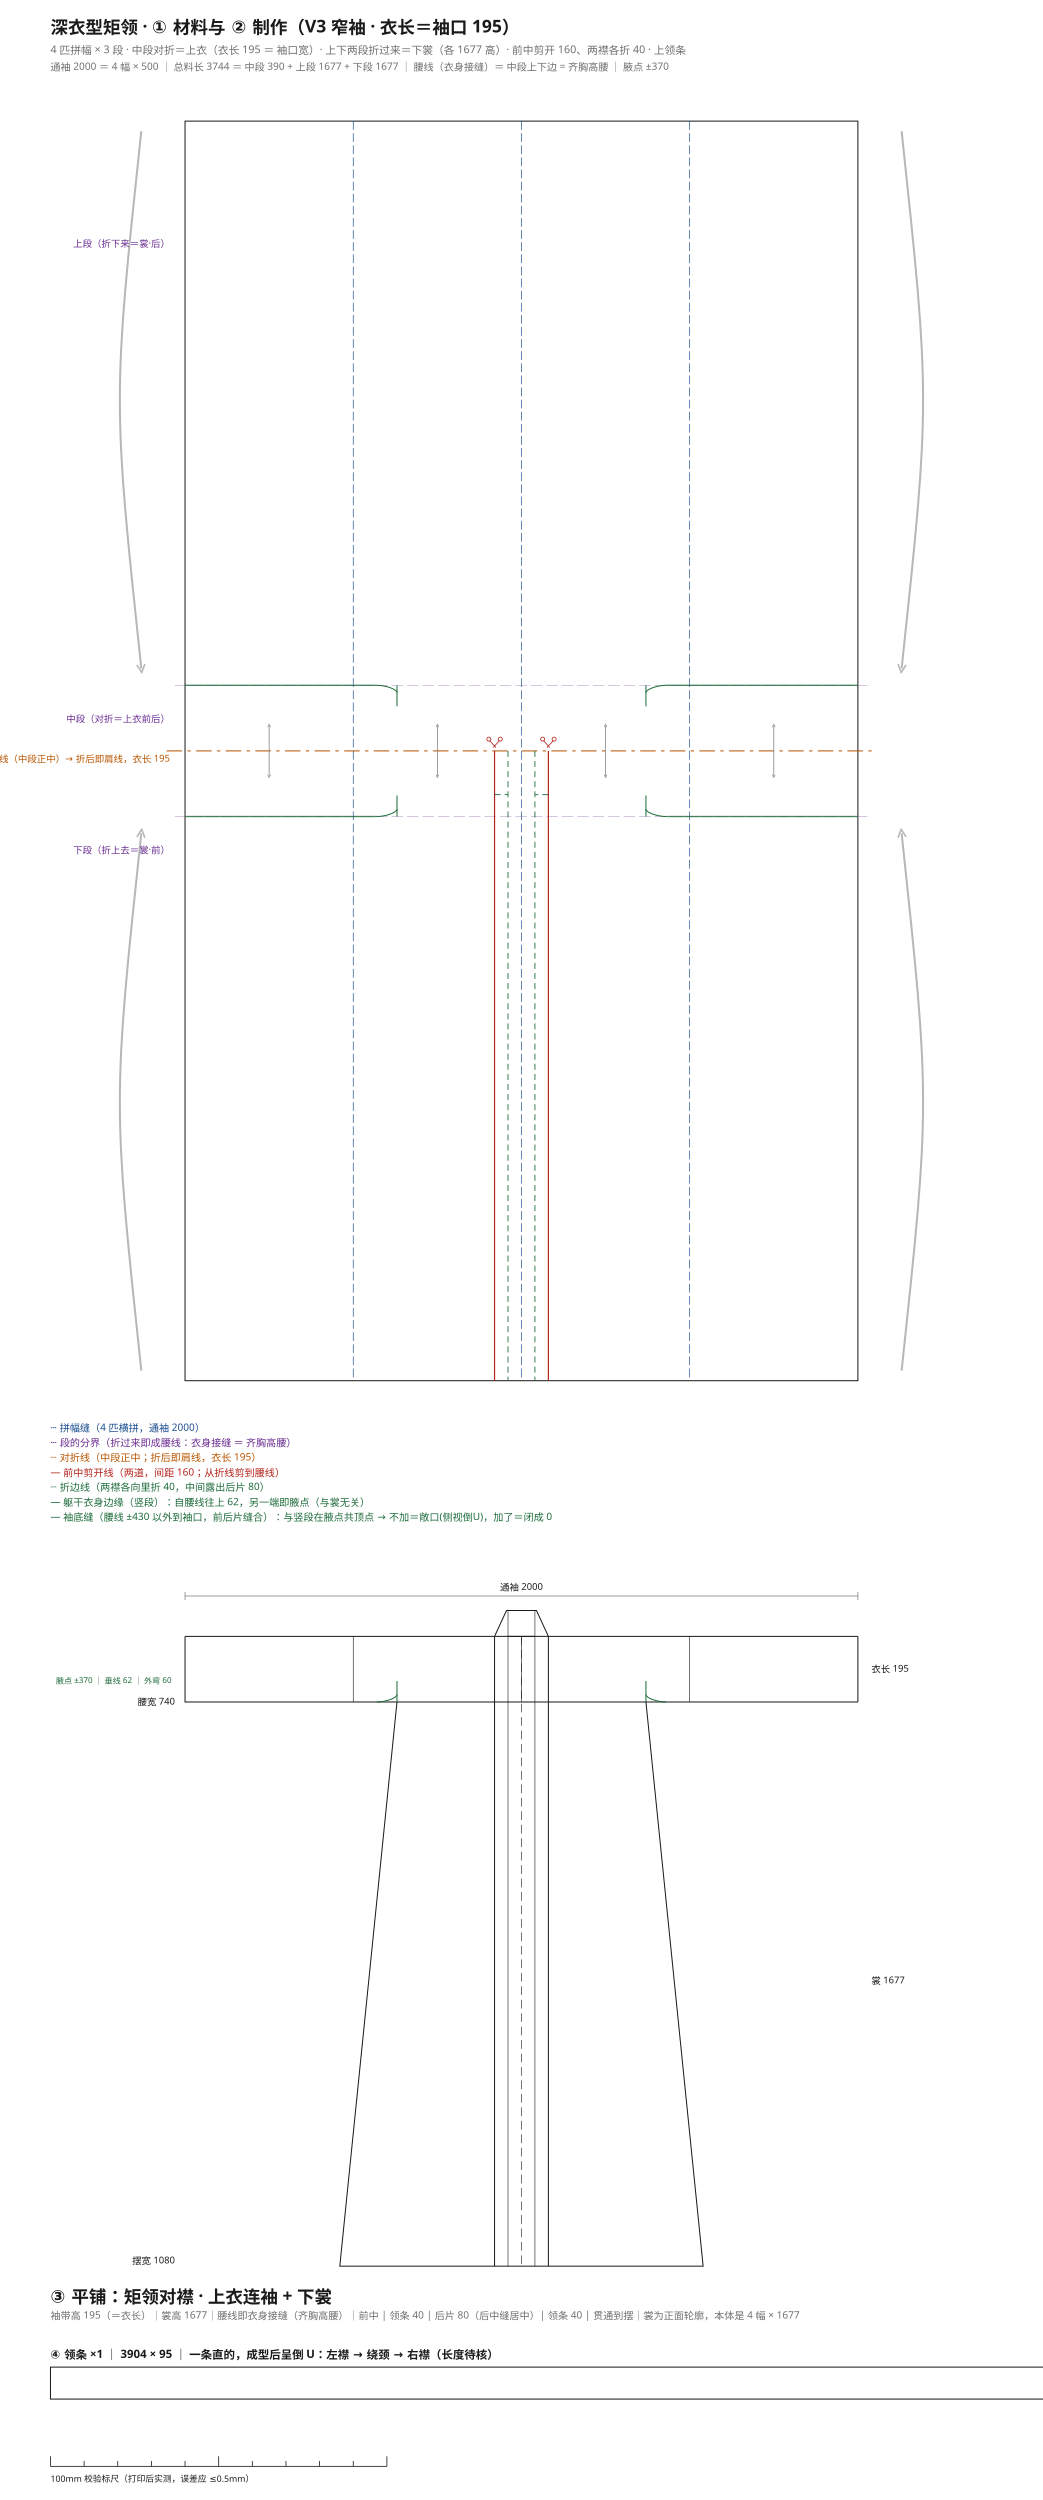
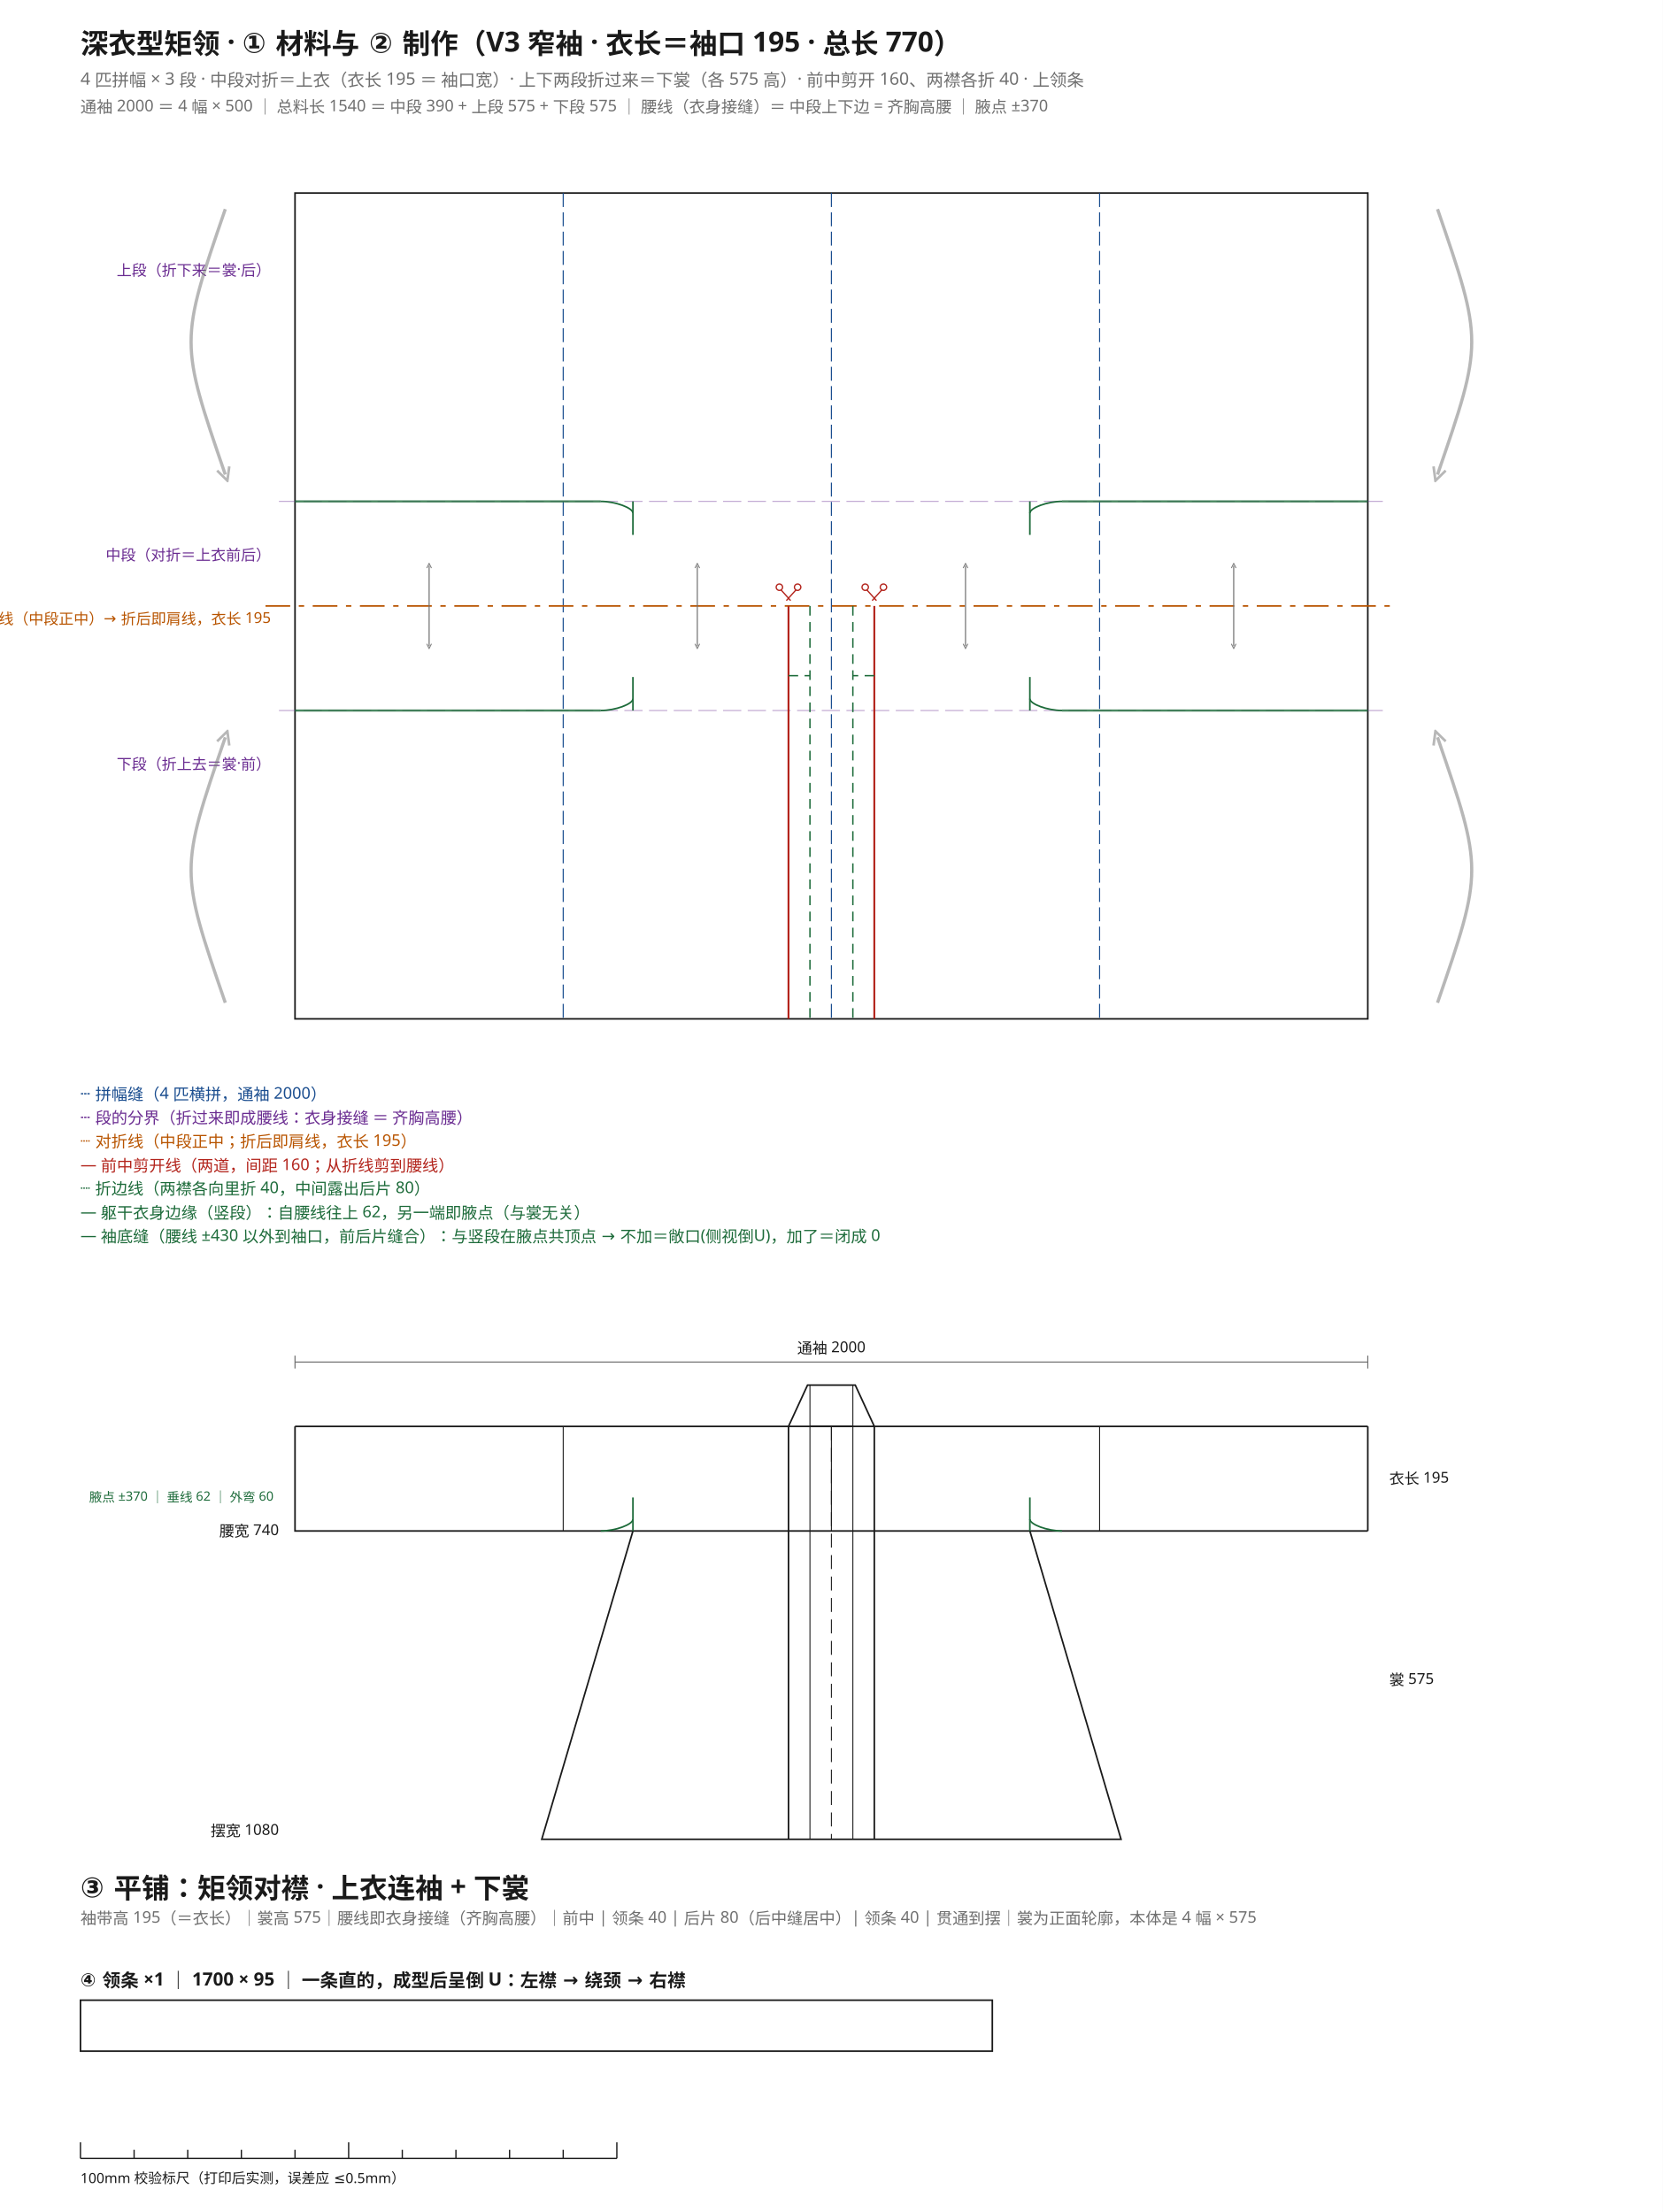
- <svg xmlns="http://www.w3.org/2000/svg" width="3100mm" height="7431mm" viewBox="0 0 3100 7431">
+ <svg xmlns="http://www.w3.org/2000/svg" width="3100mm" height="4125mm" viewBox="0 0 3100 4125">
  <rect width="100%" height="100%" fill="#ffffff" />
  <g font-family="sans-serif" fill="#1a1a1a">
-     <text x="150.0" y="100.0" font-size="52" font-weight="600">深衣型矩领 · ① 材料与 ② 制作（V3 窄袖 · 衣长＝袖口 195）</text>
-     <text x="150.0" y="158.0" font-size="32" fill="#6f6f6f">4 匹拼幅 × 3 段 · 中段对折＝上衣（衣长 195 ＝ 袖口宽）· 上下两段折过来＝下裳（各 1677 高）· 前中剪开 160、两襟各折 40 · 上领条</text>
-     <text x="150.0" y="210.0" font-size="30" fill="#6f6f6f">通袖 2000 ＝ 4 幅 × 500 ｜ 总料长 3744 ＝ 中段 390 + 上段 1677 + 下段 1677 ｜ 腰线（衣身接缝）＝ 中段上下边 = 齐胸高腰 ｜ 腋点 ±370</text>
+     <text x="150.0" y="100.0" font-size="52" font-weight="600">深衣型矩领 · ① 材料与 ② 制作（V3 窄袖 · 衣长＝袖口 195 · 总长 770）</text>
+     <text x="150.0" y="158.0" font-size="32" fill="#6f6f6f">4 匹拼幅 × 3 段 · 中段对折＝上衣（衣长 195 ＝ 袖口宽）· 上下两段折过来＝下裳（各 575 高）· 前中剪开 160、两襟各折 40 · 上领条</text>
+     <text x="150.0" y="210.0" font-size="30" fill="#6f6f6f">通袖 2000 ＝ 4 幅 × 500 ｜ 总料长 1540 ＝ 中段 390 + 上段 575 + 下段 575 ｜ 腰线（衣身接缝）＝ 中段上下边 = 齐胸高腰 ｜ 腋点 ±370</text>
  </g>
  <g id="CLOTH" stroke="#1a1a1a" stroke-width="3" fill="none">
-     <path d="M 550.0 360.0 L 2550.0 360.0 L 2550.0 4104.0 L 550.0 4104.0 Z" />
+     <path d="M 550.0 360.0 L 2550.0 360.0 L 2550.0 1900.0 L 550.0 1900.0 Z" />
  </g>
  <g id="SEAM" stroke="#1a4d8f" stroke-width="2" fill="none" stroke-dasharray="26 10">
-     <path d="M 1050.0 360.0 L 1050.0 4104.0" />
-     <path d="M 1550.0 360.0 L 1550.0 4104.0" />
-     <path d="M 2050.0 360.0 L 2050.0 4104.0" />
+     <path d="M 1050.0 360.0 L 1050.0 1900.0" />
+     <path d="M 1550.0 360.0 L 1550.0 1900.0" />
+     <path d="M 2050.0 360.0 L 2050.0 1900.0" />
  </g>
  <g id="SEGBD" stroke="#6a2c91" stroke-width="1.8" fill="none" stroke-dasharray="34 12" opacity="0.45">
-     <path d="M 520.0 2427.0 L 2580.0 2427.0" />
-     <path d="M 520.0 2037.0 L 2580.0 2037.0" />
+     <path d="M 520.0 1325.0 L 2580.0 1325.0" />
+     <path d="M 520.0 935.0 L 2580.0 935.0" />
  </g>
  <g font-family="sans-serif" font-size="28" fill="#6a2c91" text-anchor="end">
-     <text x="505.0" y="734.4">上段（折下来＝裳·后）</text>
-     <text x="505.0" y="2147.0">中段（对折＝上衣前后）</text>
-     <text x="505.0" y="2537.0">下段（折上去＝裳·前）</text>
+     <text x="505.0" y="514.0">上段（折下来＝裳·后）</text>
+     <text x="505.0" y="1045.0">中段（对折＝上衣前后）</text>
+     <text x="505.0" y="1435.0">下段（折上去＝裳·前）</text>
  </g>
  <g id="FOLD" stroke="#b85400" stroke-width="3" fill="none" stroke-dasharray="46 16 10 16">
-     <path d="M 495.0 2232.0 L 2605.0 2232.0" />
+     <path d="M 495.0 1130.0 L 2605.0 1130.0" />
  </g>
-   <text x="505.0" y="2266.0" font-family="sans-serif" font-size="28" fill="#b85400" text-anchor="end">对折线（中段正中）→ 折后即肩线，衣长 195</text>
-   <path d="M 420.0 390.0 C 335.0 1188.5 335.0 1188.5 420.0 1987.0" stroke="#6f6f6f" stroke-width="6" fill="none" marker-end="url(#arr)" opacity="0.5" />
-   <path d="M 420.0 4074.0 C 335.0 3275.5 335.0 3275.5 420.0 2477.0" stroke="#6f6f6f" stroke-width="6" fill="none" marker-end="url(#arr)" opacity="0.5" />
-   <path d="M 2680.0 390.0 C 2765.0 1188.5 2765.0 1188.5 2680.0 1987.0" stroke="#6f6f6f" stroke-width="6" fill="none" marker-end="url(#arr)" opacity="0.5" />
-   <path d="M 2680.0 4074.0 C 2765.0 3275.5 2765.0 3275.5 2680.0 2477.0" stroke="#6f6f6f" stroke-width="6" fill="none" marker-end="url(#arr)" opacity="0.5" />
+   <text x="505.0" y="1164.0" font-family="sans-serif" font-size="28" fill="#b85400" text-anchor="end">对折线（中段正中）→ 折后即肩线，衣长 195</text>
+   <path d="M 420.0 390.0 C 335.0 637.5 335.0 637.5 420.0 885.0" stroke="#6f6f6f" stroke-width="6" fill="none" marker-end="url(#arr)" opacity="0.5" />
+   <path d="M 420.0 1870.0 C 335.0 1622.5 335.0 1622.5 420.0 1375.0" stroke="#6f6f6f" stroke-width="6" fill="none" marker-end="url(#arr)" opacity="0.5" />
+   <path d="M 2680.0 390.0 C 2765.0 637.5 2765.0 637.5 2680.0 885.0" stroke="#6f6f6f" stroke-width="6" fill="none" marker-end="url(#arr)" opacity="0.5" />
+   <path d="M 2680.0 1870.0 C 2765.0 1622.5 2765.0 1622.5 2680.0 1375.0" stroke="#6f6f6f" stroke-width="6" fill="none" marker-end="url(#arr)" opacity="0.5" />
  <g id="SLIT" stroke="#b3241c" stroke-width="3.6" fill="none">
-     <path d="M 1470.0 2232.0 L 1470.0 4104.0" />
-     <path d="M 1630.0 2232.0 L 1630.0 4104.0" />
+     <path d="M 1470.0 1130.0 L 1470.0 1900.0" />
+     <path d="M 1630.0 1130.0 L 1630.0 1900.0" />
  </g>
  <g stroke="#b3241c" stroke-width="2.4" fill="none">
-     <path d="M 1456.0 2202.0 L 1474.0 2222.0 M 1484.0 2202.0 L 1466.0 2222.0" />
-     <circle cx="1453.0" cy="2197.0" r="6" />
-     <circle cx="1487.0" cy="2197.0" r="6" />
+     <path d="M 1456.0 1100.0 L 1474.0 1120.0 M 1484.0 1100.0 L 1466.0 1120.0" />
+     <circle cx="1453.0" cy="1095.0" r="6" />
+     <circle cx="1487.0" cy="1095.0" r="6" />
  </g>
  <g stroke="#b3241c" stroke-width="2.4" fill="none">
-     <path d="M 1616.0 2202.0 L 1634.0 2222.0 M 1644.0 2202.0 L 1626.0 2222.0" />
-     <circle cx="1613.0" cy="2197.0" r="6" />
-     <circle cx="1647.0" cy="2197.0" r="6" />
+     <path d="M 1616.0 1100.0 L 1634.0 1120.0 M 1644.0 1100.0 L 1626.0 1120.0" />
+     <circle cx="1613.0" cy="1095.0" r="6" />
+     <circle cx="1647.0" cy="1095.0" r="6" />
  </g>
  <g id="LAPELFOLD" stroke="#1d6b3a" stroke-width="2.6" fill="none" stroke-dasharray="18 12">
-     <path d="M 1510.0 2232.0 L 1510.0 4104.0" />
-     <path d="M 1470.0 2362.0 L 1510.0 2362.0" />
-     <path d="M 1590.0 2232.0 L 1590.0 4104.0" />
-     <path d="M 1630.0 2362.0 L 1590.0 2362.0" />
+     <path d="M 1510.0 1130.0 L 1510.0 1900.0" />
+     <path d="M 1470.0 1260.0 L 1510.0 1260.0" />
+     <path d="M 1590.0 1130.0 L 1590.0 1900.0" />
+     <path d="M 1630.0 1260.0 L 1590.0 1260.0" />
  </g>
  <g id="ARMPIT" stroke="#1d6b3a" stroke-width="3" fill="none">
-     <path d="M 1180.0 2427.0 L 1180.0 2364.5" />
-     <path d="M 1180.0 2405.1 C 1180.0 2415.0 1147.0 2427.0 1120.0 2427.0" />
-     <path d="M 1180.0 2037.0 L 1180.0 2099.5" />
-     <path d="M 1180.0 2058.9 C 1180.0 2049.0 1147.0 2037.0 1120.0 2037.0" />
-     <path d="M 1920.0 2427.0 L 1920.0 2364.5" />
-     <path d="M 1920.0 2405.1 C 1920.0 2415.0 1953.0 2427.0 1980.0 2427.0" />
-     <path d="M 1920.0 2037.0 L 1920.0 2099.5" />
-     <path d="M 1920.0 2058.9 C 1920.0 2049.0 1953.0 2037.0 1980.0 2037.0" />
+     <path d="M 1180.0 1325.0 L 1180.0 1262.5" />
+     <path d="M 1180.0 1303.1 C 1180.0 1313.0 1147.0 1325.0 1120.0 1325.0" />
+     <path d="M 1180.0 935.0 L 1180.0 997.5" />
+     <path d="M 1180.0 956.9 C 1180.0 947.0 1147.0 935.0 1120.0 935.0" />
+     <path d="M 1920.0 1325.0 L 1920.0 1262.5" />
+     <path d="M 1920.0 1303.1 C 1920.0 1313.0 1953.0 1325.0 1980.0 1325.0" />
+     <path d="M 1920.0 935.0 L 1920.0 997.5" />
+     <path d="M 1920.0 956.9 C 1920.0 947.0 1953.0 935.0 1980.0 935.0" />
  </g>
  <g id="SLEEVESEAM" stroke="#1d6b3a" stroke-width="4" fill="none" opacity="0.8">
-     <path d="M 1120.0 2427.0 L 550.0 2427.0" />
-     <path d="M 1980.0 2427.0 L 2550.0 2427.0" />
-     <path d="M 1120.0 2037.0 L 550.0 2037.0" />
-     <path d="M 1980.0 2037.0 L 2550.0 2037.0" />
+     <path d="M 1120.0 1325.0 L 550.0 1325.0" />
+     <path d="M 1980.0 1325.0 L 2550.0 1325.0" />
+     <path d="M 1120.0 935.0 L 550.0 935.0" />
+     <path d="M 1980.0 935.0 L 2550.0 935.0" />
  </g>
  <g id="GRAIN" stroke="#6f6f6f" stroke-width="2.2" fill="none" opacity="0.9">
-     <path d="M 800.0 2307.0 L 800.0 2157.0" marker-start="url(#arr)" marker-end="url(#arr)" />
-     <path d="M 1300.0 2307.0 L 1300.0 2157.0" marker-start="url(#arr)" marker-end="url(#arr)" />
-     <path d="M 1800.0 2307.0 L 1800.0 2157.0" marker-start="url(#arr)" marker-end="url(#arr)" />
-     <path d="M 2300.0 2307.0 L 2300.0 2157.0" marker-start="url(#arr)" marker-end="url(#arr)" />
+     <path d="M 800.0 1205.0 L 800.0 1055.0" marker-start="url(#arr)" marker-end="url(#arr)" />
+     <path d="M 1300.0 1205.0 L 1300.0 1055.0" marker-start="url(#arr)" marker-end="url(#arr)" />
+     <path d="M 1800.0 1205.0 L 1800.0 1055.0" marker-start="url(#arr)" marker-end="url(#arr)" />
+     <path d="M 2300.0 1205.0 L 2300.0 1055.0" marker-start="url(#arr)" marker-end="url(#arr)" />
  </g>
  <g font-family="sans-serif" font-size="30" fill="#1a1a1a">
-     <text x="150.0" y="4254.0" fill="#1a4d8f">┄ 拼幅缝（4 匹横拼，通袖 2000）</text>
-     <text x="150.0" y="4298.0" fill="#6a2c91">┄ 段的分界（折过来即成腰线：衣身接缝 ＝ 齐胸高腰）</text>
-     <text x="150.0" y="4342.0" fill="#b85400">┈ 对折线（中段正中；折后即肩线，衣长 195）</text>
-     <text x="150.0" y="4386.0" fill="#b3241c">— 前中剪开线（两道，间距 160；从折线剪到腰线）</text>
-     <text x="150.0" y="4430.0" fill="#1d6b3a">┈ 折边线（两襟各向里折 40，中间露出后片 80）</text>
-     <text x="150.0" y="4474.0" fill="#1d6b3a">— 躯干衣身边缘（竖段）：自腰线往上 62，另一端即腋点（与裳无关）</text>
-     <text x="150.0" y="4518.0" fill="#1d6b3a">— 袖底缝（腰线 ±430 以外到袖口，前后片缝合）：与竖段在腋点共顶点 → 不加＝敞口(侧视倒U)，加了＝闭成 0</text>
+     <text x="150.0" y="2050.0" fill="#1a4d8f">┄ 拼幅缝（4 匹横拼，通袖 2000）</text>
+     <text x="150.0" y="2094.0" fill="#6a2c91">┄ 段的分界（折过来即成腰线：衣身接缝 ＝ 齐胸高腰）</text>
+     <text x="150.0" y="2138.0" fill="#b85400">┈ 对折线（中段正中；折后即肩线，衣长 195）</text>
+     <text x="150.0" y="2182.0" fill="#b3241c">— 前中剪开线（两道，间距 160；从折线剪到腰线）</text>
+     <text x="150.0" y="2226.0" fill="#1d6b3a">┈ 折边线（两襟各向里折 40，中间露出后片 80）</text>
+     <text x="150.0" y="2270.0" fill="#1d6b3a">— 躯干衣身边缘（竖段）：自腰线往上 62，另一端即腋点（与裳无关）</text>
+     <text x="150.0" y="2314.0" fill="#1d6b3a">— 袖底缝（腰线 ±430 以外到袖口，前后片缝合）：与竖段在腋点共顶点 → 不加＝敞口(侧视倒U)，加了＝闭成 0</text>
  </g>
  <g id="FLAT" stroke="#1a1a1a" stroke-width="3" fill="none">
-     <path d="M 550.0 4864.0 L 550.0 5059.0 L 2550.0 5059.0" />
-     <path d="M 2550.0 5059.0 L 2550.0 4864.0" />
-     <path d="M 550.0 4864.0 L 1470.0 4864.0" />
-     <path d="M 1510.0 4864.0 L 1590.0 4864.0" />
-     <path d="M 1630.0 4864.0 L 2550.0 4864.0" />
-     <path d="M 1050.0 4864.0 L 1050.0 5059.0" stroke-width="1.8" />
-     <path d="M 1550.0 4864.0 L 1550.0 5059.0" stroke-width="1.8" />
-     <path d="M 2050.0 4864.0 L 2050.0 5059.0" stroke-width="1.8" />
-     <path d="M 1180.0 5059.0 L 1010.0 6736.0 L 2090.0 6736.0 L 1920.0 5059.0" />
+     <path d="M 550.0 2660.0 L 550.0 2855.0 L 2550.0 2855.0" />
+     <path d="M 2550.0 2855.0 L 2550.0 2660.0" />
+     <path d="M 550.0 2660.0 L 1470.0 2660.0" />
+     <path d="M 1510.0 2660.0 L 1590.0 2660.0" />
+     <path d="M 1630.0 2660.0 L 2550.0 2660.0" />
+     <path d="M 1050.0 2660.0 L 1050.0 2855.0" stroke-width="1.8" />
+     <path d="M 1550.0 2660.0 L 1550.0 2855.0" stroke-width="1.8" />
+     <path d="M 2050.0 2660.0 L 2050.0 2855.0" stroke-width="1.8" />
+     <path d="M 1180.0 2855.0 L 1010.0 3430.0 L 2090.0 3430.0 L 1920.0 2855.0" />
  </g>
  <g id="CENTER" stroke="#1a1a1a" fill="none">
-     <path d="M 1470.0 4864.0 L 1470.0 6736.0" stroke-width="3" />
-     <path d="M 1630.0 4864.0 L 1630.0 6736.0" stroke-width="3" />
-     <path d="M 1510.0 4787.0 L 1510.0 6736.0" stroke-width="1.8" />
-     <path d="M 1590.0 4787.0 L 1590.0 6736.0" stroke-width="1.8" />
-     <path d="M 1550.0 4864.0 L 1550.0 6736.0" stroke-width="1.8" stroke-dasharray="26 14" />
+     <path d="M 1470.0 2660.0 L 1470.0 3430.0" stroke-width="3" />
+     <path d="M 1630.0 2660.0 L 1630.0 3430.0" stroke-width="3" />
+     <path d="M 1510.0 2583.0 L 1510.0 3430.0" stroke-width="1.8" />
+     <path d="M 1590.0 2583.0 L 1590.0 3430.0" stroke-width="1.8" />
+     <path d="M 1550.0 2660.0 L 1550.0 3430.0" stroke-width="1.8" stroke-dasharray="26 14" />
  </g>
  <g id="COLLAR" stroke="#1a1a1a" stroke-width="3" fill="none">
-     <path d="M 1470.0 4864.0 L 1505.5 4787.0 L 1594.5 4787.0 L 1630.0 4864.0 Z" />
+     <path d="M 1470.0 2660.0 L 1505.5 2583.0 L 1594.5 2583.0 L 1630.0 2660.0 Z" />
  </g>
  <g id="ARMPIT_FLAT" stroke="#1d6b3a" stroke-width="3" fill="none">
-     <path d="M 1180.0 5059.0 L 1180.0 4996.5" />
-     <path d="M 1180.0 5037.1 C 1180.0 5047.0 1147.0 5059.0 1120.0 5059.0" />
-     <path d="M 1920.0 5059.0 L 1920.0 4996.5" />
-     <path d="M 1920.0 5037.1 C 1920.0 5047.0 1953.0 5059.0 1980.0 5059.0" />
+     <path d="M 1180.0 2855.0 L 1180.0 2792.5" />
+     <path d="M 1180.0 2833.1 C 1180.0 2843.0 1147.0 2855.0 1120.0 2855.0" />
+     <path d="M 1920.0 2855.0 L 1920.0 2792.5" />
+     <path d="M 1920.0 2833.1 C 1920.0 2843.0 1953.0 2855.0 1980.0 2855.0" />
  </g>
  <g stroke="#6f6f6f" stroke-width="2" fill="none">
-     <path d="M 550.0 4744.0 L 2550.0 4744.0 M 550.0 4732.0 L 550.0 4756.0 M 2550.0 4732.0 L 2550.0 4756.0" />
+     <path d="M 550.0 2540.0 L 2550.0 2540.0 M 550.0 2528.0 L 550.0 2552.0 M 2550.0 2528.0 L 2550.0 2552.0" />
  </g>
  <g font-family="sans-serif" font-size="28" fill="#1a1a1a">
-     <text x="1550.0" y="4728.0" text-anchor="middle">通袖 2000</text>
-     <text x="2590.0" y="4971.2">衣长 195</text>
-     <text x="2590.0" y="5897.5">裳 1677</text>
-     <text x="520.0" y="5069.0" text-anchor="end">腰宽 740</text>
-     <text x="520.0" y="6730.0" text-anchor="end">摆宽 1080</text>
-     <text x="510.0" y="5004.5" font-size="24" fill="#1d6b3a" text-anchor="end">腋点 ±370 ｜ 垂线 62 ｜ 外弯 60</text>
+     <text x="1550.0" y="2524.0" text-anchor="middle">通袖 2000</text>
+     <text x="2590.0" y="2767.2">衣长 195</text>
+     <text x="2590.0" y="3142.5">裳 575</text>
+     <text x="520.0" y="2865.0" text-anchor="end">腰宽 740</text>
+     <text x="520.0" y="3424.0" text-anchor="end">摆宽 1080</text>
+     <text x="510.0" y="2800.5" font-size="24" fill="#1d6b3a" text-anchor="end">腋点 ±370 ｜ 垂线 62 ｜ 外弯 60</text>
  </g>
  <g font-family="sans-serif">
-     <text x="150.0" y="6844.0" font-size="52" font-weight="600" fill="#1a1a1a">③ 平铺：矩领对襟 · 上衣连袖 + 下裳</text>
-     <text x="150.0" y="6894.0" font-size="30" fill="#6f6f6f">袖带高 195（＝衣长）｜裳高 1677｜腰线即衣身接缝（齐胸高腰）｜前中 | 领条 40 | 后片 80（后中缝居中）| 领条 40 | 贯通到摆｜裳为正面轮廓，本体是 4 幅 × 1677</text>
+     <text x="150.0" y="3538.0" font-size="52" font-weight="600" fill="#1a1a1a">③ 平铺：矩领对襟 · 上衣连袖 + 下裳</text>
+     <text x="150.0" y="3588.0" font-size="30" fill="#6f6f6f">袖带高 195（＝衣长）｜裳高 575｜腰线即衣身接缝（齐胸高腰）｜前中 | 领条 40 | 后片 80（后中缝居中）| 领条 40 | 贯通到摆｜裳为正面轮廓，本体是 4 幅 × 575</text>
  </g>
  <g id="CUT" stroke="#1a1a1a" stroke-width="3" fill="none">
-     <path d="M 150.0 7036.0 L 4054.0 7036.0 L 4054.0 7131.0 L 150.0 7131.0 Z" />
+     <path d="M 150.0 3730.0 L 1850.0 3730.0 L 1850.0 3825.0 L 150.0 3825.0 Z" />
  </g>
  <g font-family="sans-serif" fill="#1a1a1a">
-     <text x="150.0" y="7010.0" font-size="34" font-weight="600">④ 领条 ×1 ｜ 3904 × 95 ｜ 一条直的，成型后呈倒 U：左襟 → 绕颈 → 右襟（长度待核）</text>
+     <text x="150.0" y="3704.0" font-size="34" font-weight="600">④ 领条 ×1 ｜ 1700 × 95 ｜ 一条直的，成型后呈倒 U：左襟 → 绕颈 → 右襟</text>
  </g>
  <g id="SCALE" stroke="#1a1a1a" stroke-width="2.4" fill="none">
-     <path d="M 150.0 7331.0 L 150.0 7301.0" />
-     <path d="M 250.0 7331.0 L 250.0 7315.0" />
-     <path d="M 350.0 7331.0 L 350.0 7315.0" />
-     <path d="M 450.0 7331.0 L 450.0 7315.0" />
-     <path d="M 550.0 7331.0 L 550.0 7315.0" />
-     <path d="M 650.0 7331.0 L 650.0 7301.0" />
-     <path d="M 750.0 7331.0 L 750.0 7315.0" />
-     <path d="M 850.0 7331.0 L 850.0 7315.0" />
-     <path d="M 950.0 7331.0 L 950.0 7315.0" />
-     <path d="M 1050.0 7331.0 L 1050.0 7315.0" />
-     <path d="M 1150.0 7331.0 L 1150.0 7301.0" />
-     <path d="M 150.0 7331.0 L 1150.0 7331.0" />
+     <path d="M 150.0 4025.0 L 150.0 3995.0" />
+     <path d="M 250.0 4025.0 L 250.0 4009.0" />
+     <path d="M 350.0 4025.0 L 350.0 4009.0" />
+     <path d="M 450.0 4025.0 L 450.0 4009.0" />
+     <path d="M 550.0 4025.0 L 550.0 4009.0" />
+     <path d="M 650.0 4025.0 L 650.0 3995.0" />
+     <path d="M 750.0 4025.0 L 750.0 4009.0" />
+     <path d="M 850.0 4025.0 L 850.0 4009.0" />
+     <path d="M 950.0 4025.0 L 950.0 4009.0" />
+     <path d="M 1050.0 4025.0 L 1050.0 4009.0" />
+     <path d="M 1150.0 4025.0 L 1150.0 3995.0" />
+     <path d="M 150.0 4025.0 L 1150.0 4025.0" />
  </g>
-   <text x="150.0" y="7377.0" font-family="sans-serif" font-size="26" fill="#1a1a1a">100mm 校验标尺（打印后实测，误差应 ≤0.5mm）</text>
+   <text x="150.0" y="4071.0" font-family="sans-serif" font-size="26" fill="#1a1a1a">100mm 校验标尺（打印后实测，误差应 ≤0.5mm）</text>
  <defs>
    <marker id="arr" viewBox="0 0 10 10" refX="5" refY="5" markerWidth="5" markerHeight="5" orient="auto-start-reverse">
      <path d="M1 1L9 5L1 9" fill="none" stroke="#6f6f6f" stroke-width="1.6" />
    </marker>
  </defs>
</svg>
